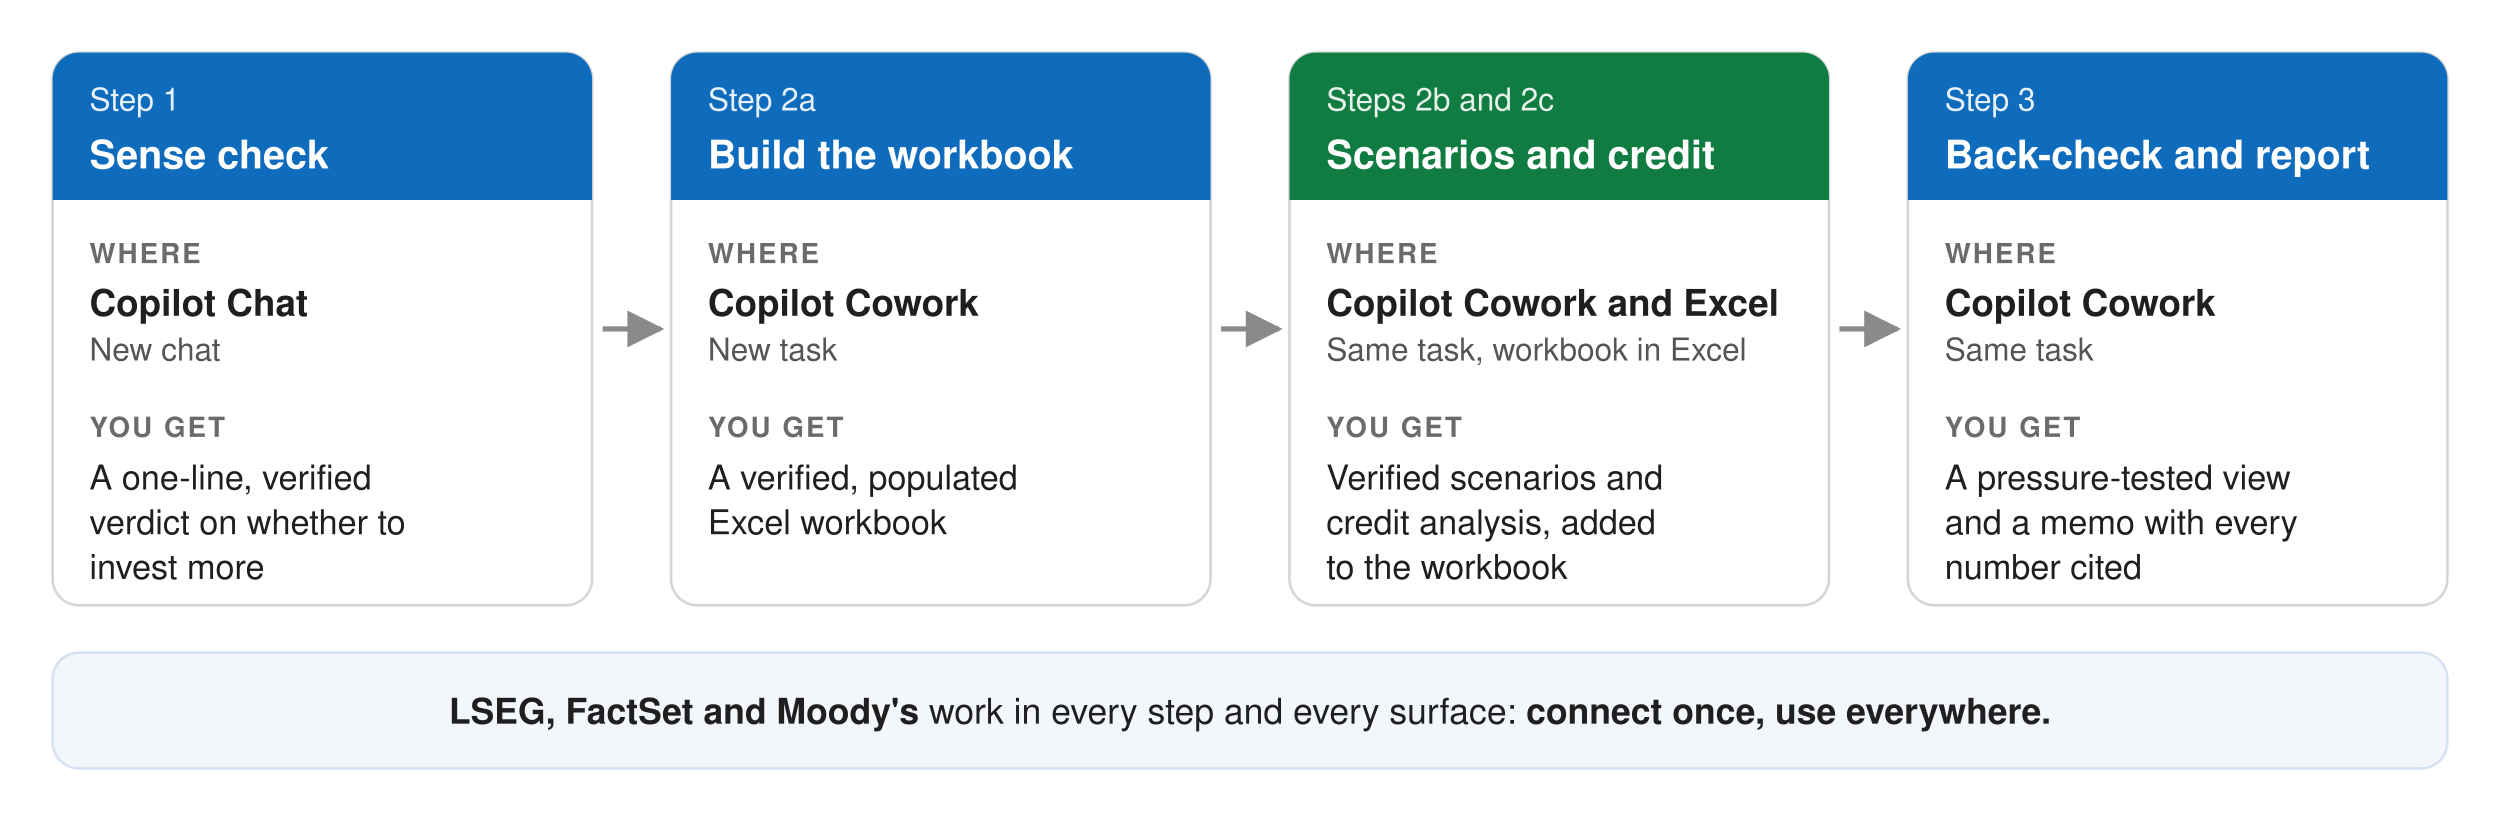
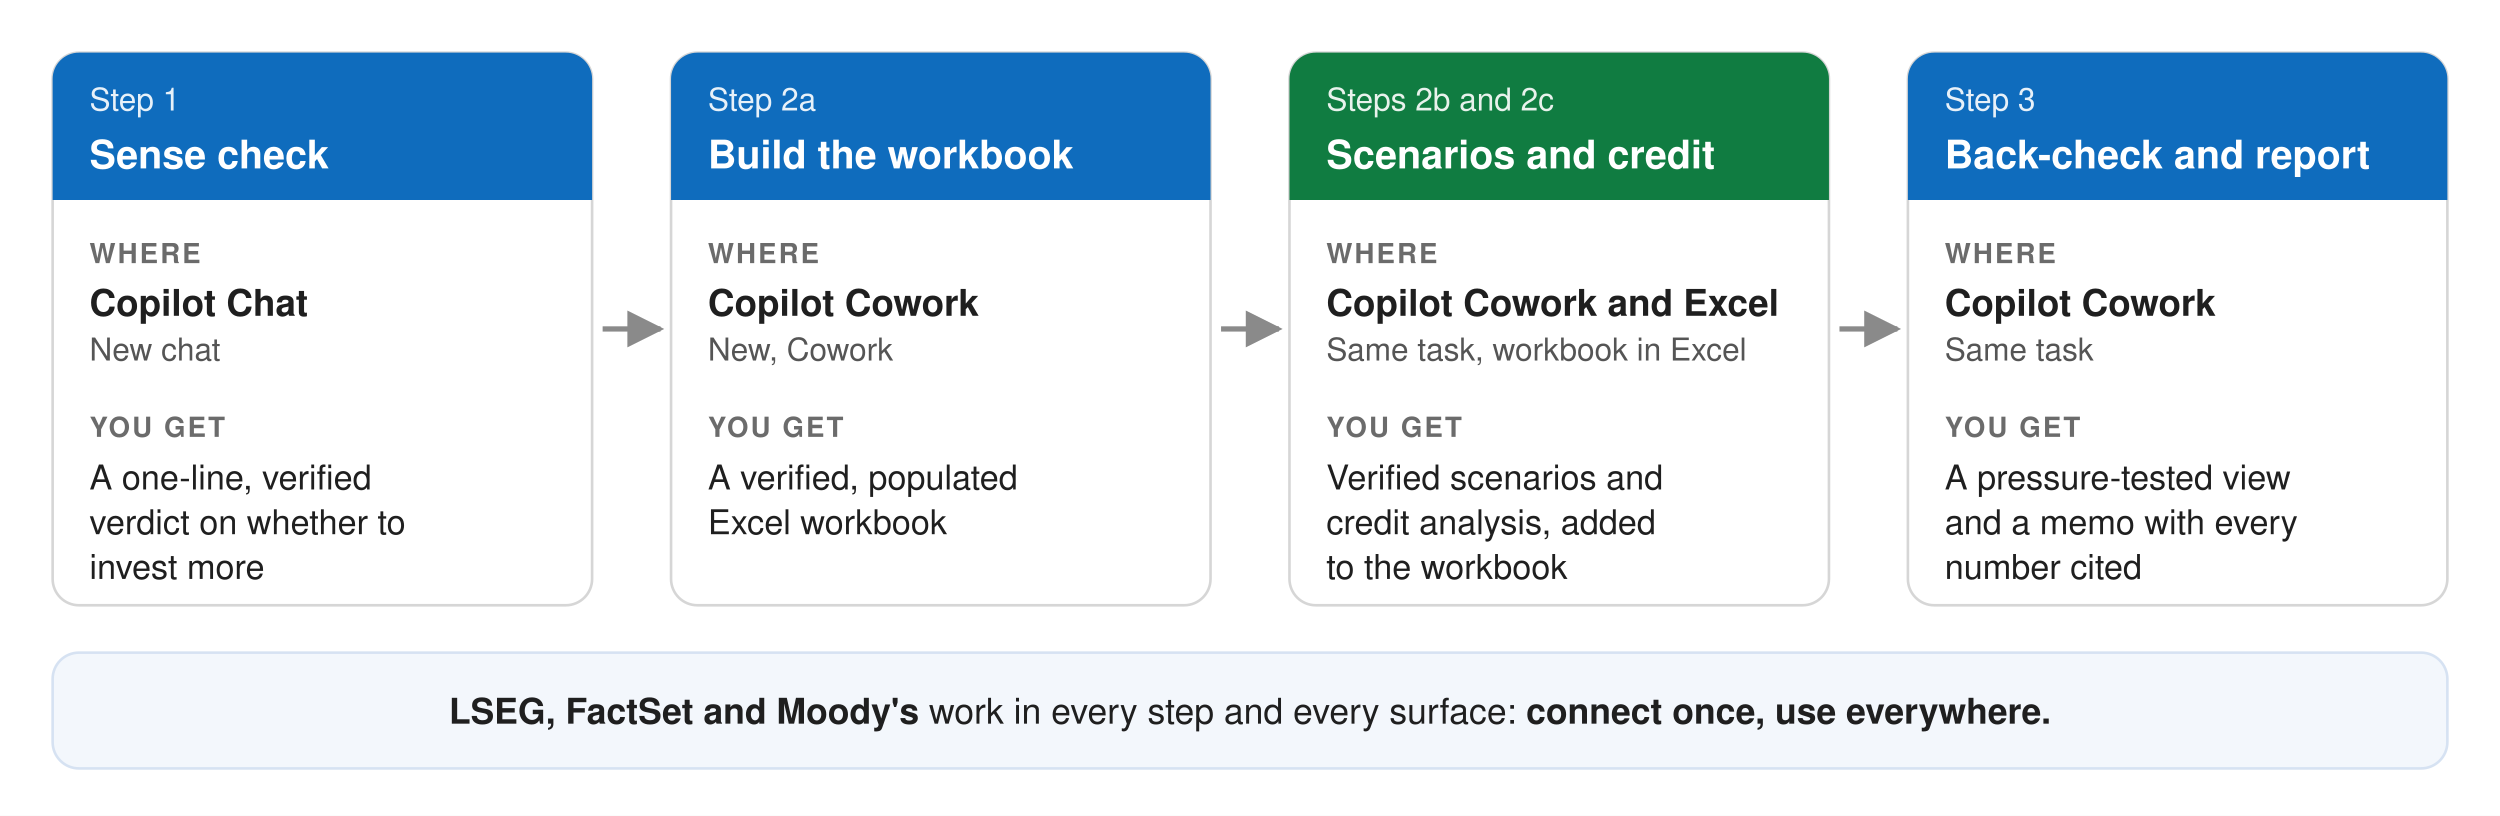
<svg xmlns="http://www.w3.org/2000/svg" viewBox="0 0 950 310" width="950" height="310" font-family="Segoe UI, Helvetica, Arial, sans-serif">
  <defs>
    <marker id="arrow" viewBox="0 0 10 10" refX="9" refY="5" markerWidth="7" markerHeight="7" orient="auto">
      <path d="M0,0 L10,5 L0,10 z" fill="#8A8A8A" />
    </marker>
    <style>
      .label { font-size: 10.5px; font-weight: 700; fill: #6B6B6B; letter-spacing: 0.8px; }
      .where { font-size: 14px; font-weight: 600; fill: #1F1F1F; }
      .hint { font-size: 12px; fill: #555555; }
      .get { font-size: 13px; fill: #1F1F1F; }
      .step { font-size: 12px; fill: #FFFFFF; fill-opacity: 0.9; }
      .title { font-size: 15px; font-weight: 700; fill: #FFFFFF; }
    </style>
  </defs>
  <rect x="0" y="0" width="950" height="310" fill="#FFFFFF" />
  <rect x="20" y="20" width="205" height="210" rx="10" fill="#FFFFFF" stroke="#D6D6D6" />
  <path d="M20,76 V30 a10,10 0 0 1 10,-10 H215 a10,10 0 0 1 10,10 V76 z" fill="#0F6CBD" />
  <text x="34" y="42" class="step">Step 1</text>
  <text x="34" y="64" class="title">Sense check</text>
  <text x="34" y="100" class="label">WHERE</text>
  <text x="34" y="120" class="where">Copilot Chat</text>
  <text x="34" y="137" class="hint">New chat</text>
  <text x="34" y="166" class="label">YOU GET</text>
  <text x="34" y="186" class="get">A one-line, verified</text>
  <text x="34" y="203" class="get">verdict on whether to</text>
  <text x="34" y="220" class="get">invest more</text>
  <line x1="229" y1="125" x2="251" y2="125" stroke="#8A8A8A" stroke-width="2" marker-end="url(#arrow)" />
  <rect x="255" y="20" width="205" height="210" rx="10" fill="#FFFFFF" stroke="#D6D6D6" />
  <path d="M255,76 V30 a10,10 0 0 1 10,-10 H450 a10,10 0 0 1 10,10 V76 z" fill="#0F6CBD" />
  <text x="269" y="42" class="step">Step 2a</text>
  <text x="269" y="64" class="title">Build the workbook</text>
  <text x="269" y="100" class="label">WHERE</text>
  <text x="269" y="120" class="where">Copilot Cowork</text>
-   <text x="269" y="137" class="hint">New task</text>
+   <text x="269" y="137" class="hint">New, Cowork</text>
  <text x="269" y="166" class="label">YOU GET</text>
  <text x="269" y="186" class="get">A verified, populated</text>
  <text x="269" y="203" class="get">Excel workbook</text>
  <line x1="464" y1="125" x2="486" y2="125" stroke="#8A8A8A" stroke-width="2" marker-end="url(#arrow)" />
  <rect x="490" y="20" width="205" height="210" rx="10" fill="#FFFFFF" stroke="#D6D6D6" />
  <path d="M490,76 V30 a10,10 0 0 1 10,-10 H685 a10,10 0 0 1 10,10 V76 z" fill="#107C41" />
  <text x="504" y="42" class="step">Steps 2b and 2c</text>
  <text x="504" y="64" class="title">Scenarios and credit</text>
  <text x="504" y="100" class="label">WHERE</text>
  <text x="504" y="120" class="where">Copilot Cowork and Excel</text>
  <text x="504" y="137" class="hint">Same task, workbook in Excel</text>
  <text x="504" y="166" class="label">YOU GET</text>
  <text x="504" y="186" class="get">Verified scenarios and</text>
  <text x="504" y="203" class="get">credit analysis, added</text>
  <text x="504" y="220" class="get">to the workbook</text>
  <line x1="699" y1="125" x2="721" y2="125" stroke="#8A8A8A" stroke-width="2" marker-end="url(#arrow)" />
  <rect x="725" y="20" width="205" height="210" rx="10" fill="#FFFFFF" stroke="#D6D6D6" />
  <path d="M725,76 V30 a10,10 0 0 1 10,-10 H920 a10,10 0 0 1 10,10 V76 z" fill="#0F6CBD" />
  <text x="739" y="42" class="step">Step 3</text>
  <text x="739" y="64" class="title">Back-check and report</text>
  <text x="739" y="100" class="label">WHERE</text>
  <text x="739" y="120" class="where">Copilot Cowork</text>
  <text x="739" y="137" class="hint">Same task</text>
  <text x="739" y="166" class="label">YOU GET</text>
  <text x="739" y="186" class="get">A pressure-tested view</text>
  <text x="739" y="203" class="get">and a memo with every</text>
  <text x="739" y="220" class="get">number cited</text>
  <rect x="20" y="248" width="910" height="44" rx="10" fill="#F3F7FC" stroke="#D6E2F2" />
  <text x="475" y="275" text-anchor="middle" font-size="13.5" fill="#1F1F1F">
    <tspan font-weight="700">LSEG, FactSet and Moody's</tspan> work in every step and every surface: <tspan font-weight="700">connect once, use everywhere.</tspan>
  </text>
</svg>
